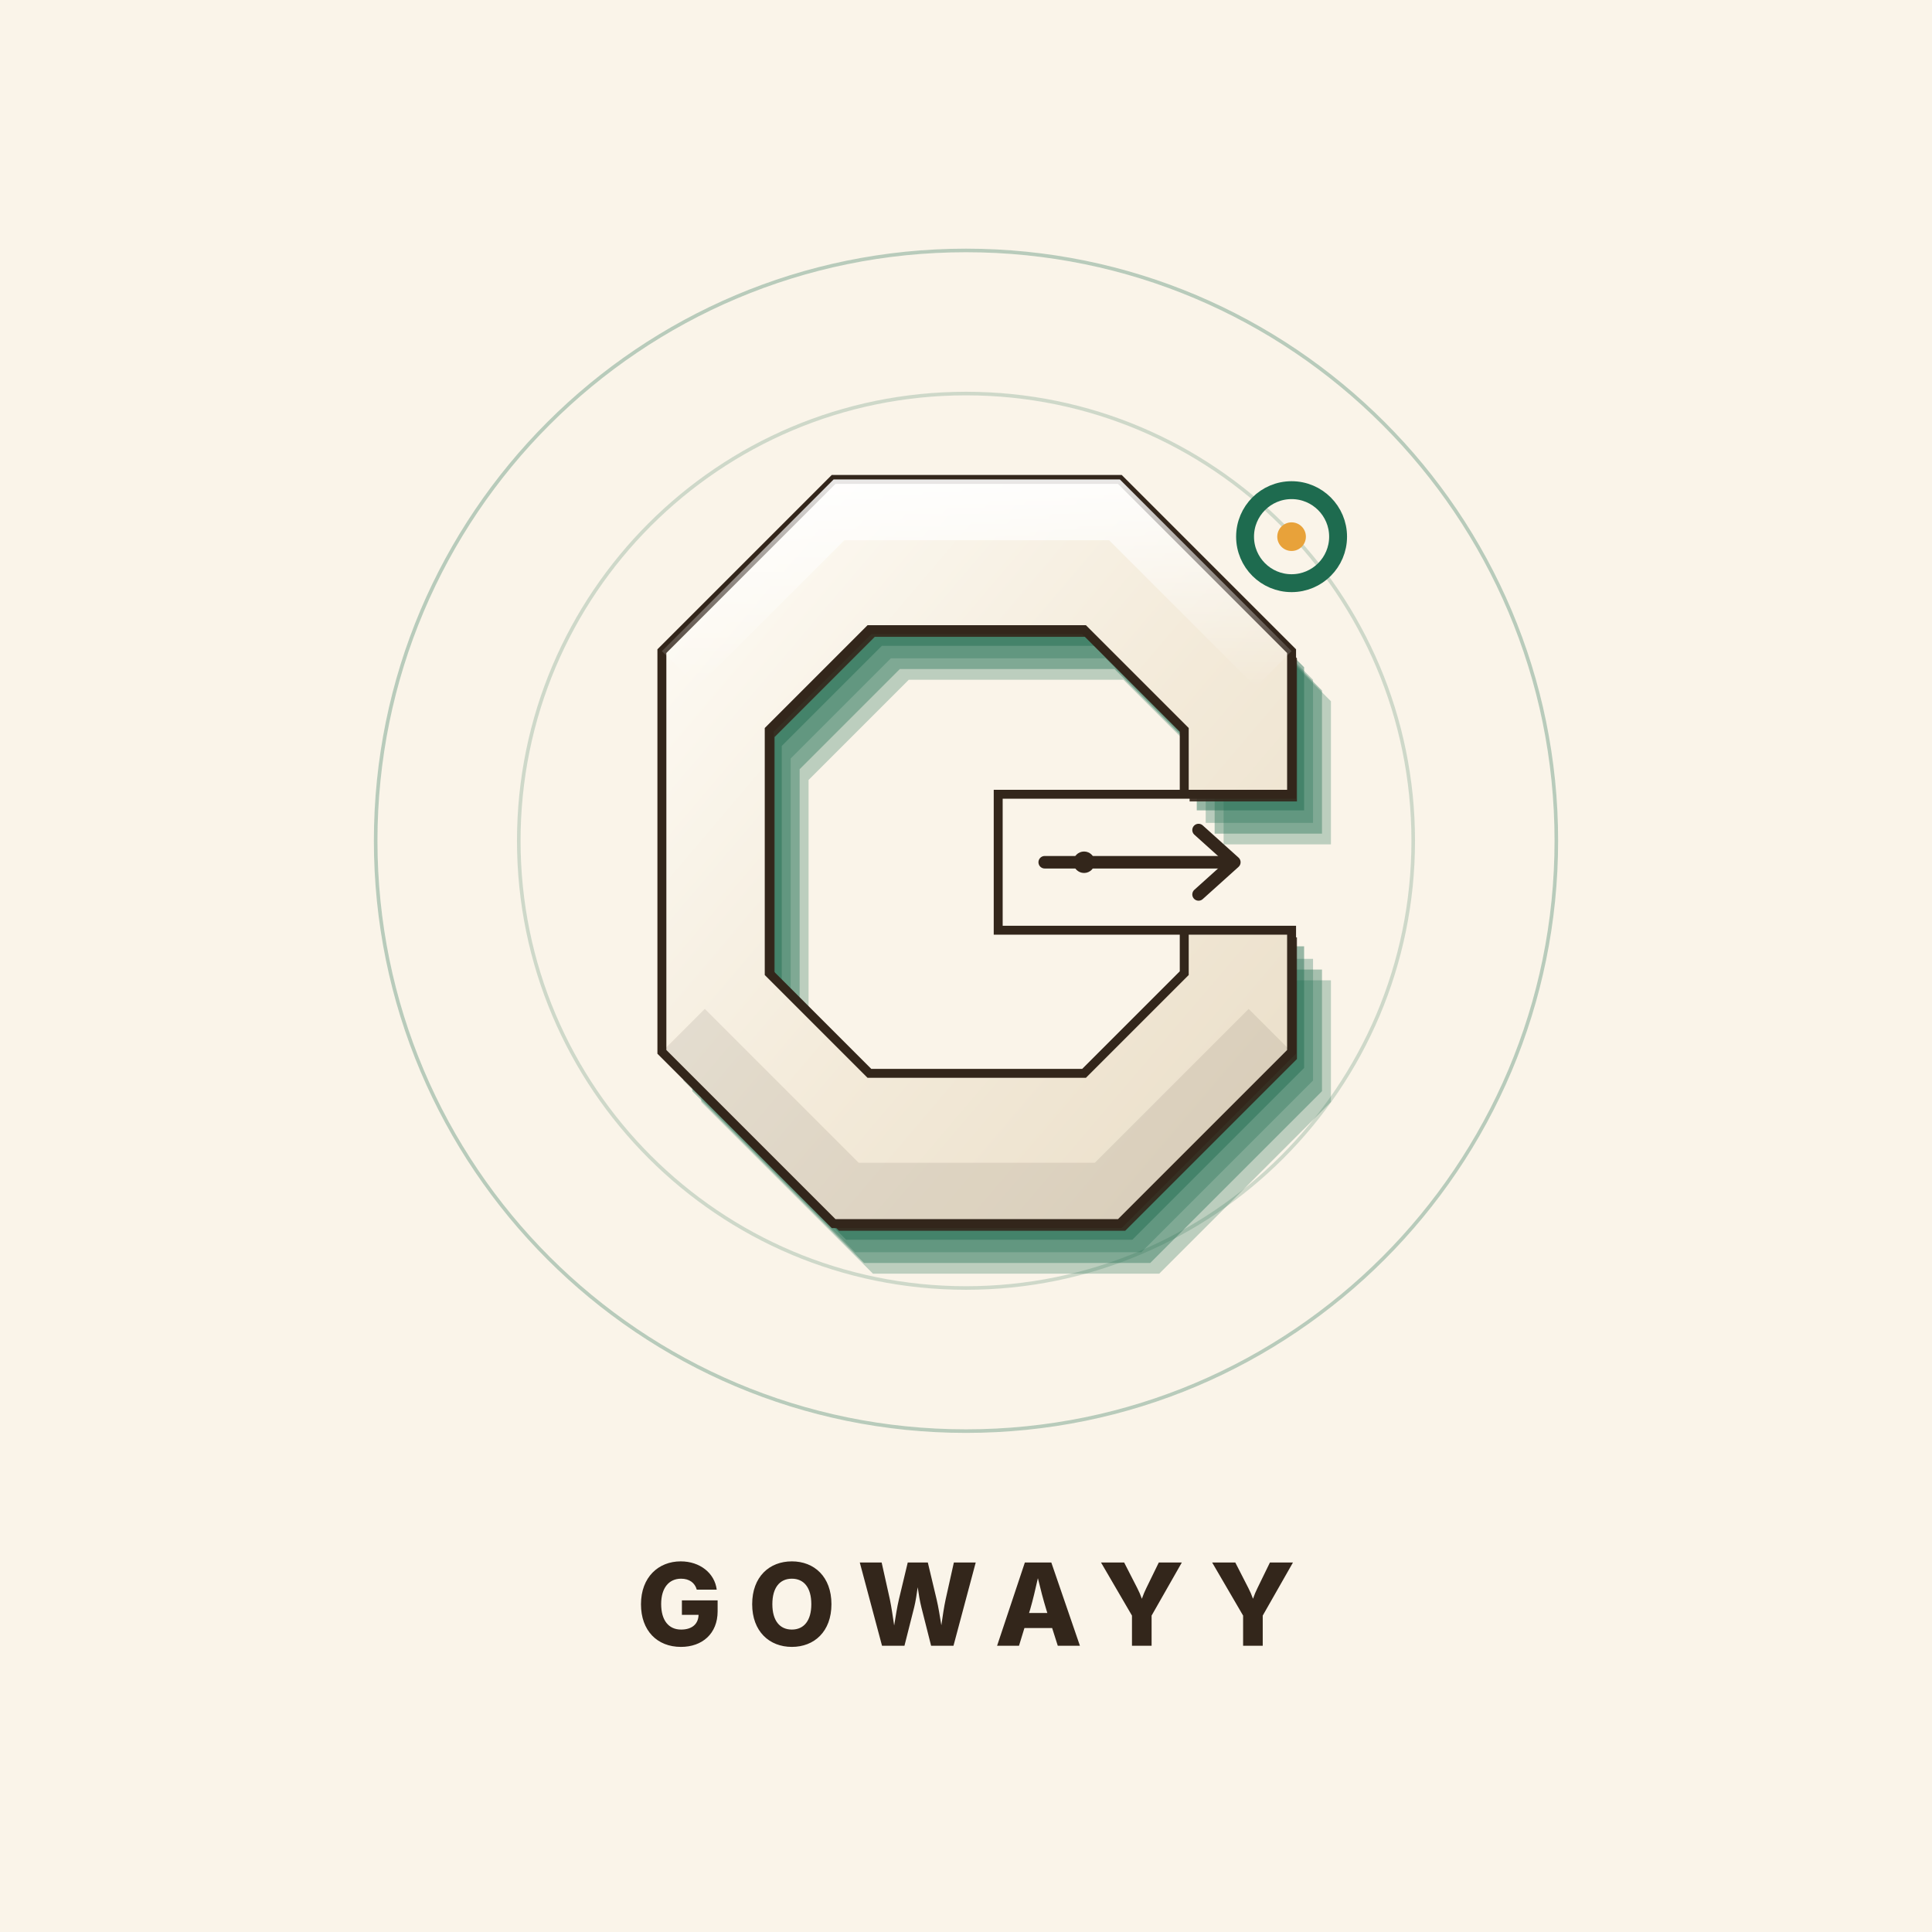
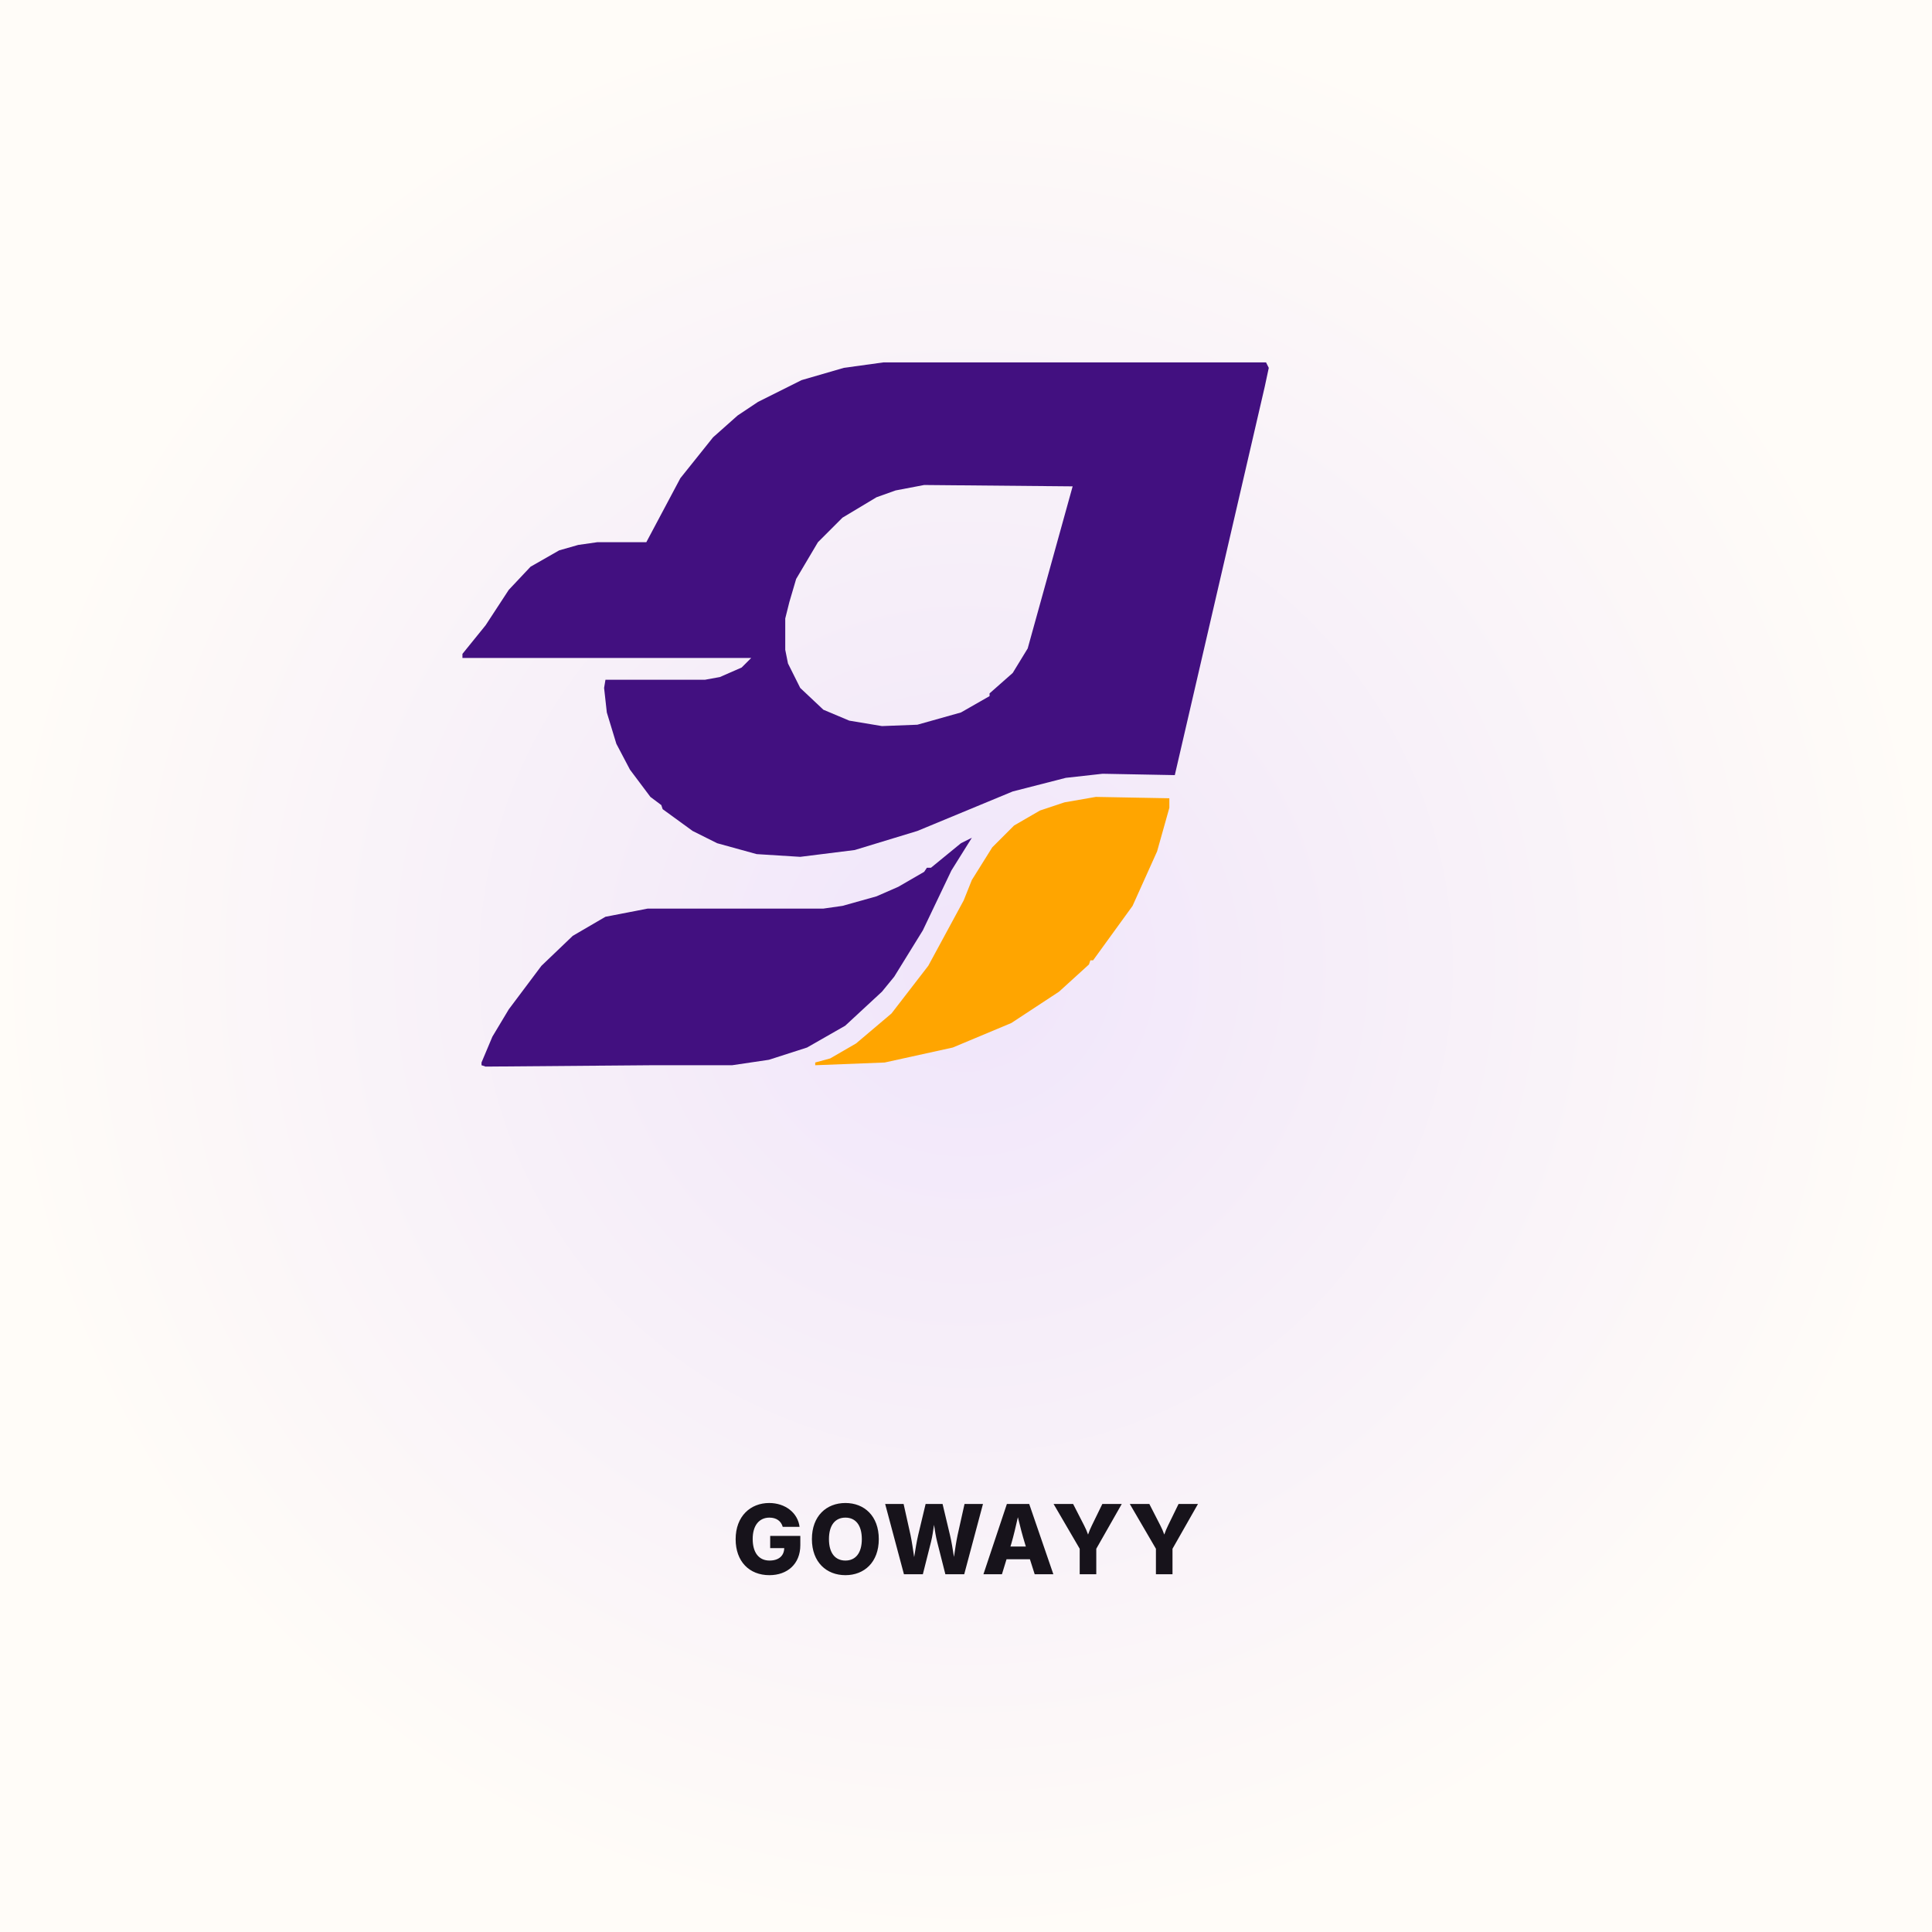
<svg xmlns="http://www.w3.org/2000/svg" viewBox="0 0 1080 1080" role="img" aria-label="GOWAYY splash">
-   <rect width="1080" height="1080" fill="#FAF4E9" />
-   <circle cx="540" cy="470" r="330" fill="none" stroke="#1E6B4F" stroke-opacity="0.30" stroke-width="2" />
-   <circle cx="540" cy="470" r="250" fill="none" stroke="#1E6B4F" stroke-opacity="0.20" stroke-width="2" />
-   <g transform="translate(290 220) scale(1.0)">
-     <defs>
-       <linearGradient id="face" x1="0" y1="0" x2="1" y2="1">
-         <stop offset="0" stop-color="#FFFDF8" />
-         <stop offset="0.55" stop-color="#F3EAD9" />
-         <stop offset="1" stop-color="#E9DDC7" />
-       </linearGradient>
-       <linearGradient id="bevel" x1="0" y1="0" x2="0" y2="1">
-         <stop offset="0" stop-color="#FFFFFF" stop-opacity="0.9" />
-         <stop offset="1" stop-color="#FFFFFF" stop-opacity="0" />
-       </linearGradient>
-       <clipPath id="gclip">
-         <path fill-rule="evenodd" d="M176 48 H336 L432 144 V224 H268 V300 H432 V368 L336 464 H176 L80 368 V144 Z M196 132 H316 L372 188 V224 H268 V300 H372 V324 L316 380 H196 L140 324 V188 Z" />
-       </clipPath>
-     </defs>
-     <g>
-       <path fill="#1E6B4F" fill-rule="evenodd" transform="translate(22 28)" opacity="0.28" d="M176 48 H336 L432 144 V224 H268 V300 H432 V368 L336 464 H176 L80 368 V144 Z M196 132 H316 L372 188 V224 H268 V300 H372 V324 L316 380 H196 L140 324 V188 Z" />
-       <path fill="#1E6B4F" fill-rule="evenodd" transform="translate(17 22)" opacity="0.38" d="M176 48 H336 L432 144 V224 H268 V300 H432 V368 L336 464 H176 L80 368 V144 Z M196 132 H316 L372 188 V224 H268 V300 H372 V324 L316 380 H196 L140 324 V188 Z" />
-       <path fill="#1E6B4F" fill-rule="evenodd" transform="translate(12 16)" opacity="0.30" d="M176 48 H336 L432 144 V224 H268 V300 H432 V368 L336 464 H176 L80 368 V144 Z M196 132 H316 L372 188 V224 H268 V300 H372 V324 L316 380 H196 L140 324 V188 Z" />
-       <path fill="#1E6B4F" fill-rule="evenodd" transform="translate(7 9)" opacity="0.45" d="M176 48 H336 L432 144 V224 H268 V300 H432 V368 L336 464 H176 L80 368 V144 Z M196 132 H316 L372 188 V224 H268 V300 H372 V324 L316 380 H196 L140 324 V188 Z" />
-       <path fill="#33261B" fill-rule="evenodd" transform="translate(3 4)" opacity="0.9" d="M176 48 H336 L432 144 V224 H268 V300 H432 V368 L336 464 H176 L80 368 V144 Z M196 132 H316 L372 188 V224 H268 V300 H372 V324 L316 380 H196 L140 324 V188 Z" />
-     </g>
-     <path fill="url(#face)" fill-rule="evenodd" stroke="#33261B" stroke-width="5" d="M176 48 H336 L432 144 V224 H268 V300 H432 V368 L336 464 H176 L80 368 V144 Z M196 132 H316 L372 188 V224 H268 V300 H372 V324 L316 380 H196 L140 324 V188 Z" />
-     <g clip-path="url(#gclip)">
-       <path fill="url(#bevel)" d="M80 144 L176 48 L336 48 L432 144 L412 164 L330 82 L182 82 L100 164 Z" />
-       <path fill="#33261B" opacity="0.10" d="M432 368 L336 464 L176 464 L80 368 L104 344 L190 430 L322 430 L408 344 Z" />
-       <path fill="#1E6B4F" d="M268 224 H432 V300 H268 Z" />
-       <path fill="#1E6B4F" d="M268 224 H432 V240 H268 Z" />
-       <path fill="#1E6B4F" d="M268 288 H432 V300 H268 Z" />
-     </g>
-     <g fill="none" stroke="#33261B" stroke-width="7" stroke-linecap="round" stroke-linejoin="round">
-       <path d="M294 262 H398" />
-       <path d="M380 244 L400 262 L380 280" />
-     </g>
-     <circle cx="316" cy="262" r="6" fill="#33261B" />
-     <g>
-       <circle cx="432" cy="80" r="26" fill="none" stroke="#1E6B4F" stroke-width="10" />
-       <circle cx="432" cy="80" r="8" fill="#E8A23A" />
+   <defs>
+     <radialGradient id="wash">
+       <stop stop-color="#F0E5FA" />
+       <stop offset="1" stop-color="#FFFCF8" />
+     </radialGradient>
+   </defs>
+   <rect width="1080" height="1080" fill="url(#wash)" />
+   <g transform="translate(250 170) scale(.94)">
+     <g transform="translate(5 29) scale(.81)">
+       <path fill="#421080" fill-rule="evenodd" d="M144,523 L22,524 L19,523 L19,521 L27,502 L39,482 L63,450 L86,428 L110,414 L141,408 L270,408 L284,406 L309,399 L325,392 L344,381 L346,378 L349,378 L371,360 L379,356 L364,380 L343,424 L322,458 L313,469 L286,494 L258,510 L230,519 L203,523Z M595,7 L597,11 L594,25 L528,310 L475,309 L448,312 L409,322 L339,351 L293,365 L253,370 L221,368 L192,360 L174,351 L152,335 L151,332 L143,326 L128,306 L118,287 L111,264 L109,246 L110,240 L183,240 L194,238 L210,231 L217,224 L5,224 L5,221 L22,200 L39,174 L55,157 L76,145 L90,141 L104,139 L140,139 L165,92 L189,62 L207,46 L222,36 L254,20 L285,11 L314,7Z M245,183 L242,195 L242,218 L244,228 L253,246 L270,262 L289,270 L313,274 L339,273 L371,264 L392,252 L392,250 L409,235 L420,217 L453,98 L344,97 L323,101 L309,106 L284,121 L266,139 L250,166Z" />
+       <path fill="#FFA500" fill-rule="evenodd" d="M373,402 L379,387 L394,363 L410,347 L429,336 L447,330 L470,326 L524,327 L524,334 L515,366 L497,406 L468,446 L466,446 L465,449 L443,469 L408,492 L365,510 L315,521 L264,523 L264,521 L275,518 L294,507 L320,485 L347,450Z" />
    </g>
  </g>
-   <text x="540" y="920" text-anchor="middle" font-family="'GOWAYY Display','Manrope','Inter','Segoe UI',system-ui,sans-serif" font-size="64" font-weight="800" letter-spacing="14" fill="#33261B">GOWAYY</text>
+   <text x="540" y="880" text-anchor="middle" font-family="'Manrope','Inter','Segoe UI',system-ui,sans-serif" font-size="54" font-weight="800" letter-spacing="2" fill="#17131B">GOWAYY</text>
</svg>
